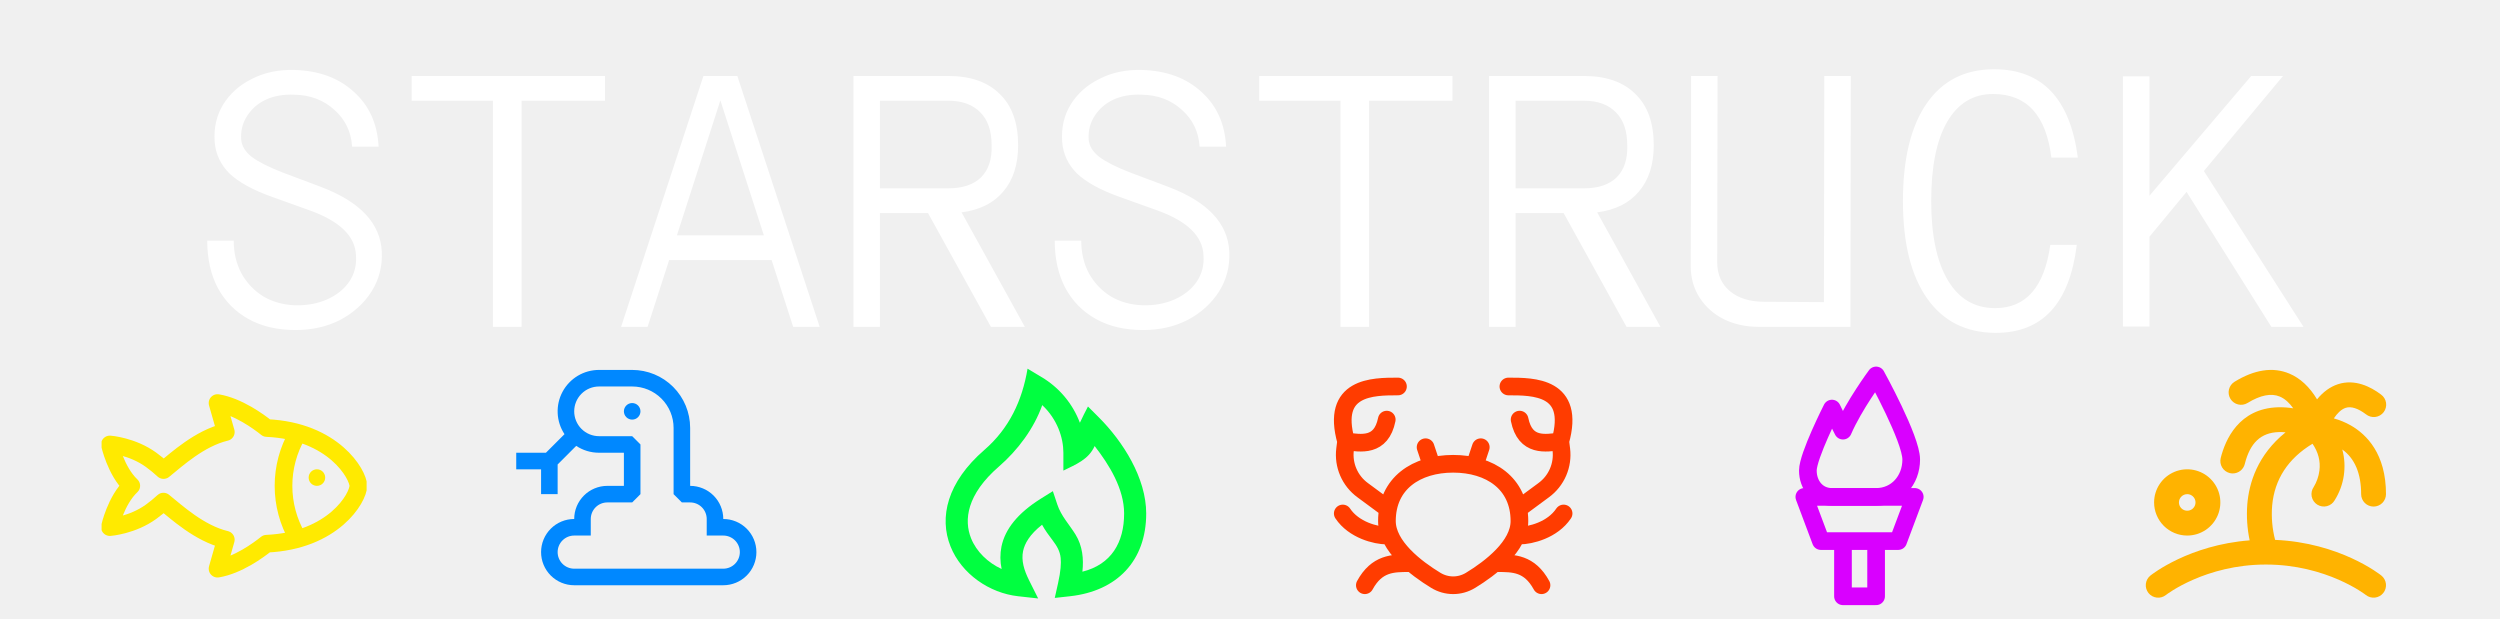
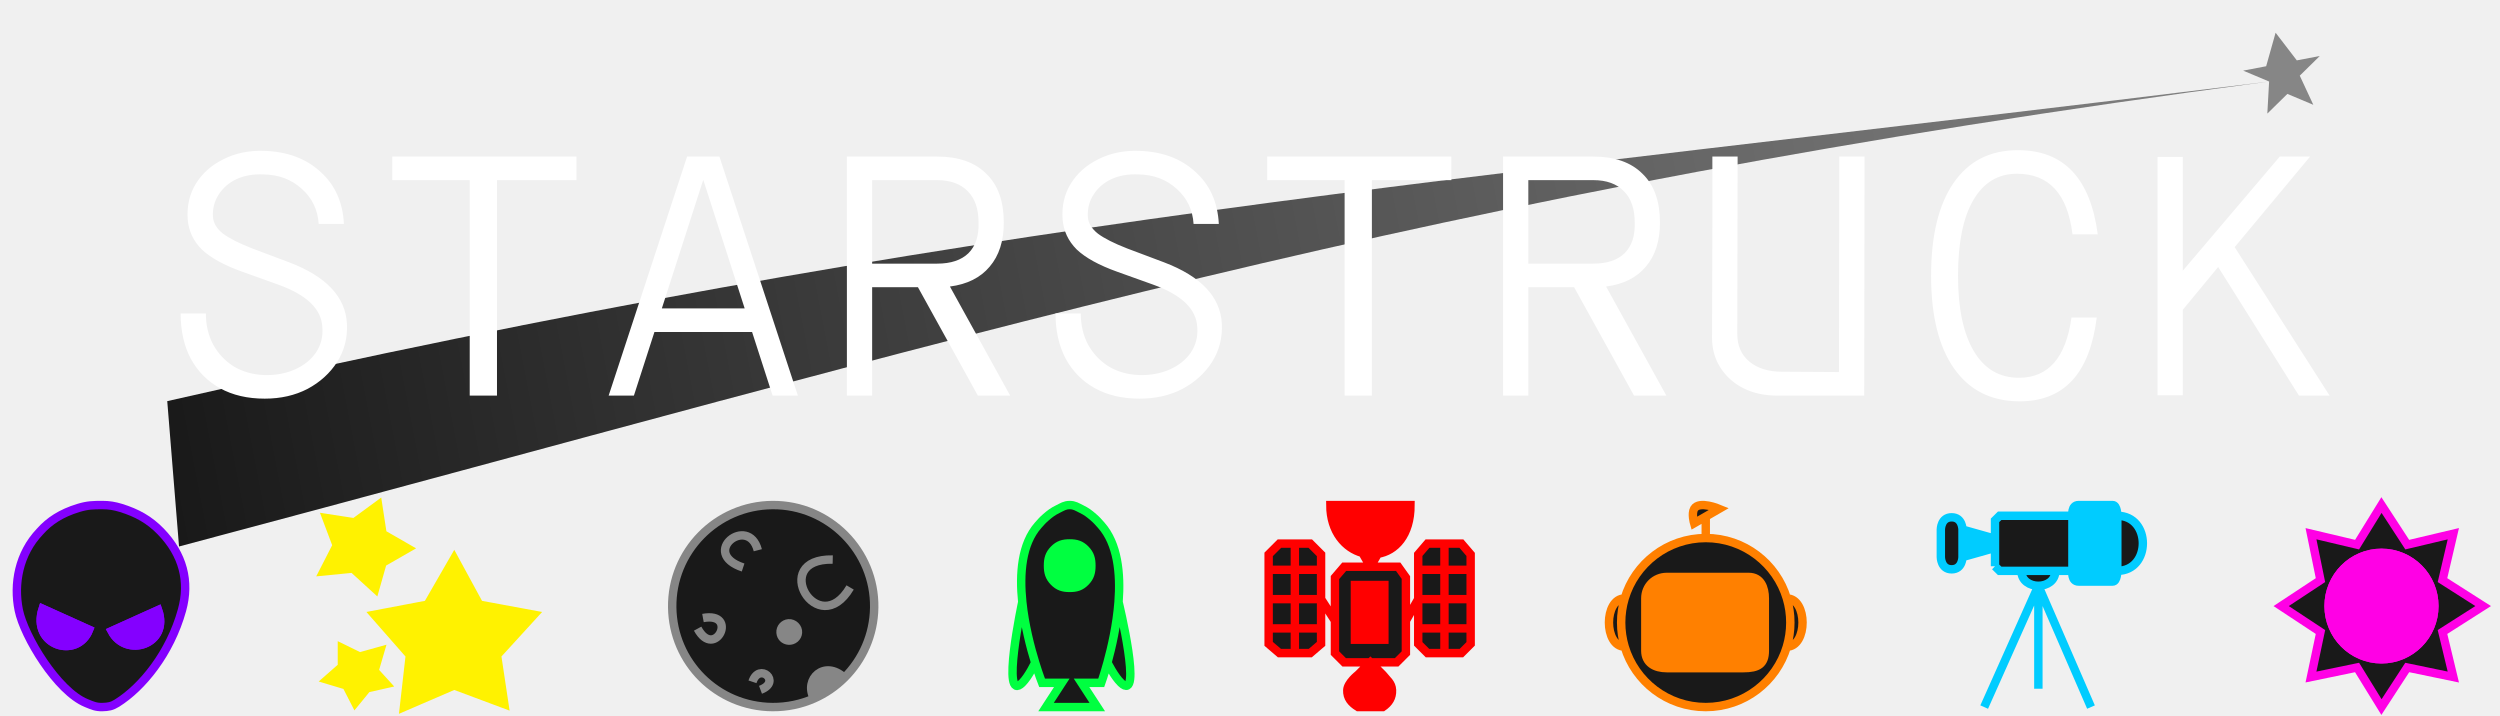
- <svg xmlns="http://www.w3.org/2000/svg" width="283" height="70" viewBox="0 0 283 70" fill="none">
-   <path d="M33.458 37.36C31.405 37.36 29.631 36.947 28.138 36.12C26.645 35.293 25.485 34.12 24.658 32.6C23.858 31.08 23.458 29.293 23.458 27.24H26.458C26.458 28.627 26.752 29.867 27.338 30.96C27.951 32.053 28.778 32.92 29.818 33.56C30.858 34.173 32.058 34.507 33.418 34.56C34.778 34.587 35.992 34.36 37.058 33.88C38.125 33.4 38.952 32.733 39.538 31.88C40.125 31 40.378 30.013 40.298 28.92C40.218 26.733 38.458 25.027 35.018 23.8L30.778 22.28C28.618 21.507 27.018 20.627 25.978 19.64C24.965 18.627 24.405 17.427 24.298 16.04C24.192 14.467 24.512 13.067 25.258 11.84C26.032 10.587 27.125 9.613 28.538 8.92C29.951 8.2 31.552 7.867 33.338 7.92C36.111 8 38.352 8.827 40.058 10.4C41.791 11.947 42.725 14.013 42.858 16.6H39.858C39.752 14.92 39.085 13.533 37.858 12.44C36.632 11.32 35.111 10.747 33.298 10.72C32.098 10.667 31.032 10.853 30.098 11.28C29.192 11.707 28.485 12.32 27.978 13.12C27.471 13.893 27.245 14.773 27.298 15.76C27.352 16.507 27.752 17.173 28.498 17.76C29.245 18.32 30.405 18.907 31.978 19.52L36.338 21.16C40.765 22.84 43.058 25.28 43.218 28.48C43.298 30.133 42.911 31.64 42.058 33C41.205 34.333 40.032 35.4 38.538 36.2C37.045 36.973 35.352 37.36 33.458 37.36ZM59.042 37H55.803V11.4H46.602V8.6H68.483V11.4H59.042V37ZM89.787 37L87.347 29.44H75.747L73.307 37H70.307L79.627 8.6H83.467L92.787 37H89.787ZM81.547 11.36L76.627 26.64H86.467L81.547 11.36ZM116.011 37H112.171L105.051 24.12H99.611V37H96.611V8.6H107.331C109.865 8.6 111.811 9.28 113.171 10.64C114.558 11.973 115.251 13.907 115.251 16.44C115.251 18.627 114.691 20.373 113.571 21.68C112.478 22.987 110.905 23.773 108.851 24.04L116.011 37ZM99.611 11.4V21.32H107.331C108.958 21.32 110.198 20.907 111.051 20.08C111.905 19.227 112.305 18.013 112.251 16.44C112.251 14.813 111.825 13.573 110.971 12.72C110.118 11.84 108.905 11.4 107.331 11.4H99.611ZM129.396 37.36C127.342 37.36 125.569 36.947 124.076 36.12C122.582 35.293 121.422 34.12 120.596 32.6C119.796 31.08 119.396 29.293 119.396 27.24H122.396C122.396 28.627 122.689 29.867 123.276 30.96C123.889 32.053 124.716 32.92 125.756 33.56C126.796 34.173 127.996 34.507 129.356 34.56C130.716 34.587 131.929 34.36 132.996 33.88C134.062 33.4 134.889 32.733 135.476 31.88C136.062 31 136.316 30.013 136.236 28.92C136.156 26.733 134.396 25.027 130.956 23.8L126.716 22.28C124.556 21.507 122.956 20.627 121.916 19.64C120.902 18.627 120.342 17.427 120.236 16.04C120.129 14.467 120.449 13.067 121.196 11.84C121.969 10.587 123.062 9.613 124.476 8.92C125.889 8.2 127.489 7.867 129.276 7.92C132.049 8 134.289 8.827 135.996 10.4C137.729 11.947 138.662 14.013 138.796 16.6H135.796C135.689 14.92 135.022 13.533 133.796 12.44C132.569 11.32 131.049 10.747 129.236 10.72C128.036 10.667 126.969 10.853 126.036 11.28C125.129 11.707 124.422 12.32 123.916 13.12C123.409 13.893 123.182 14.773 123.236 15.76C123.289 16.507 123.689 17.173 124.436 17.76C125.182 18.32 126.342 18.907 127.916 19.52L132.276 21.16C136.702 22.84 138.996 25.28 139.156 28.48C139.236 30.133 138.849 31.64 137.996 33C137.142 34.333 135.969 35.4 134.476 36.2C132.982 36.973 131.289 37.36 129.396 37.36ZM154.98 37H151.74V11.4H142.54V8.6H164.42V11.4H154.98V37ZM187.964 37H184.124L177.004 24.12H171.564V37H168.564V8.6H179.284C181.818 8.6 183.764 9.28 185.124 10.64C186.511 11.973 187.204 13.907 187.204 16.44C187.204 18.627 186.644 20.373 185.524 21.68C184.431 22.987 182.858 23.773 180.804 24.04L187.964 37ZM171.564 11.4V21.32H179.284C180.911 21.32 182.151 20.907 183.004 20.08C183.858 19.227 184.258 18.013 184.204 16.44C184.204 14.813 183.778 13.573 182.924 12.72C182.071 11.84 180.858 11.4 179.284 11.4H171.564ZM191.389 30.12L191.429 17V8.6H194.429L194.389 29.68C194.389 31.067 194.869 32.16 195.829 32.96C196.789 33.76 198.082 34.16 199.709 34.16L206.469 34.2L206.509 8.6H209.509L209.469 37H199.149C197.629 37 196.282 36.707 195.109 36.12C193.962 35.533 193.055 34.72 192.389 33.68C191.722 32.64 191.389 31.453 191.389 30.12ZM225.853 34.88C229.346 34.88 231.426 32.493 232.093 27.72H235.093C234.266 34.387 231.186 37.707 225.853 37.68C222.52 37.653 219.946 36.347 218.133 33.76C216.32 31.173 215.413 27.507 215.413 22.76C215.413 17.987 216.306 14.307 218.093 11.72C219.88 9.133 222.426 7.84 225.733 7.84C231.173 7.84 234.333 11.173 235.213 17.84H232.213C231.626 13.04 229.426 10.64 225.613 10.64C223.373 10.64 221.64 11.693 220.413 13.8C219.213 15.88 218.613 18.867 218.613 22.76C218.613 26.627 219.24 29.613 220.493 31.72C221.746 33.827 223.533 34.88 225.853 34.88ZM243.317 36.96H240.318V8.64H243.317V22.16L254.838 8.6H258.438L249.478 19.36L260.758 37H257.118L247.518 21.72L243.317 26.8V36.96Z" fill="white" />
-   <g clip-path="url(#clip0_343_6026)">
-     <path d="M25.562 48.906C22.591 49.622 20.046 51.971 18.514 53.209C18.072 52.799 17.606 52.416 17.119 52.062C14.988 50.505 12.438 50.312 12.438 50.312C12.438 50.312 13.104 53.332 14.861 54.99C13.104 56.649 12.438 59.668 12.438 59.668C12.438 59.668 14.988 59.475 17.119 57.919C17.602 57.568 18.064 57.188 18.502 56.782C20.031 58.02 22.588 60.376 25.562 61.094L24.625 64.375C26.935 63.984 29.246 62.294 30.175 61.548C37.75 61.211 40.562 56.348 40.562 55C40.562 53.711 37.75 48.789 30.198 48.453C29.284 47.721 26.955 46.019 24.625 45.625L25.562 48.906Z" stroke="#FFEA00" stroke-width="2" stroke-linejoin="round" />
-     <path d="M35.875 54.999C36.393 54.999 36.812 54.58 36.812 54.062C36.812 53.544 36.393 53.124 35.875 53.124C35.357 53.124 34.938 53.544 34.938 54.062C34.938 54.58 35.357 54.999 35.875 54.999Z" fill="#FFEA00" />
-     <path d="M33.67 60.859C32.637 59.079 32.093 57.058 32.093 55C32.093 52.942 32.637 50.921 33.67 49.141" stroke="#FFEA00" stroke-width="2" stroke-miterlimit="20" stroke-linecap="round" />
-   </g>
-   <path d="M72.5 46.562C72.5 46.811 72.401 47.05 72.225 47.225C72.05 47.401 71.811 47.5 71.562 47.5C71.314 47.5 71.075 47.401 70.9 47.225C70.724 47.05 70.625 46.811 70.625 46.562C70.625 46.314 70.724 46.075 70.9 45.9C71.075 45.724 71.314 45.625 71.562 45.625C71.811 45.625 72.05 45.724 72.225 45.9C72.401 46.075 72.5 46.314 72.5 46.562Z" fill="#0088FF" />
-   <path fill-rule="evenodd" clip-rule="evenodd" d="M67.812 41.875C66.965 41.875 66.134 42.104 65.407 42.538C64.68 42.973 64.084 43.596 63.683 44.342C63.282 45.088 63.09 45.929 63.129 46.775C63.167 47.622 63.434 48.442 63.901 49.148L61.799 51.25H58.438V53.125H61.25V55.938H63.125V52.576L65.227 50.474C65.969 50.965 66.858 51.25 67.812 51.25H70.625V55H68.75C67.755 55 66.802 55.395 66.098 56.098C65.395 56.802 65 57.755 65 58.75C64.005 58.75 63.052 59.145 62.348 59.848C61.645 60.552 61.25 61.505 61.25 62.5C61.25 63.495 61.645 64.448 62.348 65.152C63.052 65.855 64.005 66.25 65 66.25H81.875C82.87 66.25 83.823 65.855 84.527 65.152C85.23 64.448 85.625 63.495 85.625 62.5C85.625 61.505 85.23 60.552 84.527 59.848C83.823 59.145 82.87 58.75 81.875 58.75C81.875 57.755 81.48 56.802 80.777 56.098C80.073 55.395 79.12 55 78.125 55V48.438C78.125 46.697 77.434 45.028 76.203 43.797C74.972 42.566 73.303 41.875 71.562 41.875H67.812ZM65 46.562C65 45.817 65.296 45.101 65.824 44.574C66.351 44.046 67.067 43.75 67.812 43.75H71.562C72.806 43.75 73.998 44.244 74.877 45.123C75.756 46.002 76.25 47.194 76.25 48.438V55.938L77.188 56.875H78.125C78.622 56.875 79.099 57.072 79.451 57.424C79.802 57.776 80 58.253 80 58.75V60.625H81.875C82.372 60.625 82.849 60.822 83.201 61.174C83.552 61.526 83.75 62.003 83.75 62.5C83.75 62.997 83.552 63.474 83.201 63.826C82.849 64.177 82.372 64.375 81.875 64.375H65C64.503 64.375 64.026 64.177 63.674 63.826C63.322 63.474 63.125 62.997 63.125 62.5C63.125 62.003 63.322 61.526 63.674 61.174C64.026 60.822 64.503 60.625 65 60.625H66.875V58.75C66.875 58.253 67.073 57.776 67.424 57.424C67.776 57.072 68.253 56.875 68.75 56.875H71.562L72.5 55.938V50.312L71.562 49.375H67.812C67.067 49.375 66.351 49.079 65.824 48.551C65.296 48.024 65 47.308 65 46.562Z" fill="#0088FF" />
-   <path fill-rule="evenodd" clip-rule="evenodd" d="M116.319 41.734L117.894 42.679C119.891 43.86 121.426 45.687 122.244 47.859C122.521 47.234 122.851 46.627 123.158 46.015L124.384 47.241C127.136 49.994 129.75 54.119 129.75 58.125C129.75 63.498 126.438 66.904 121.138 67.493L119.4 67.685L119.78 65.979C120.076 64.644 120.13 63.771 120.068 63.16C119.993 62.391 119.628 61.788 119.173 61.188C118.738 60.612 118.306 60.036 117.961 59.4C116.543 60.521 115.993 61.534 115.816 62.367C115.591 63.435 115.91 64.526 116.493 65.691L117.52 67.746L115.238 67.493C112.018 67.135 108.845 64.984 107.595 61.845C106.289 58.561 107.213 54.587 111.433 50.93C114.233 48.504 115.715 45.358 116.319 41.734ZM117.984 45.859C117.031 48.534 115.203 50.971 113.069 52.82C109.43 55.974 109.104 58.875 109.919 60.92C110.525 62.445 111.834 63.699 113.385 64.41C113.204 63.568 113.199 62.697 113.37 61.852C113.778 59.92 115.168 58.109 117.838 56.44L119.184 55.599L119.686 57.105C120.126 58.425 121.039 59.359 121.753 60.517C122.538 61.792 122.688 63.255 122.528 64.715C125.803 63.896 127.25 61.413 127.25 58.125C127.25 55.347 125.575 52.623 123.913 50.492C123.228 52.028 121.784 52.568 120.375 53.273V51.25C120.375 49.539 119.679 47.453 117.984 45.86V45.859Z" fill="#00FF40" />
-   <path d="M170.75 43.75C173.609 43.75 178.37 43.75 176.625 49.962M176.625 49.962C174.959 50.171 172.655 50.625 172.02 47.5M176.625 49.962L176.74 50.875C176.848 51.752 176.721 52.641 176.37 53.452C176.02 54.263 175.459 54.966 174.746 55.487L172.02 57.5M158.25 43.75C155.391 43.75 150.63 43.75 152.375 49.962M152.375 49.962C154.041 50.171 156.345 50.625 156.98 47.5M152.375 49.962L152.26 50.875C152.152 51.752 152.279 52.641 152.63 53.452C152.98 54.263 153.541 54.966 154.254 55.487L156.98 57.5M159.5 63.75C157.681 63.75 155.863 63.75 154.5 66.25M169.5 63.75C171.317 63.75 173.137 63.75 174.5 66.25M157 60.625C155.75 60.625 153.25 60 152 58.125M172 60.625C173.25 60.625 175.75 60 177 58.125M167 52.5L167.625 50.625M162 52.5L161.375 50.625M172 58.987C172 61.839 168.7 64.332 166.477 65.688C165.25 66.438 163.75 66.438 162.523 65.688C160.3 64.334 157 61.84 157 58.987C157 54.688 160.358 52.5 164.5 52.5C168.642 52.5 172 54.688 172 58.987Z" stroke="#FF3C00" stroke-width="2" stroke-linecap="round" stroke-linejoin="round" />
-   <path d="M212.375 61.25H208.625V67.5H212.375V61.25ZM214.875 61.25H206.125L204.25 56.25H216.75L214.875 61.25Z" stroke="#D900FF" stroke-width="2" stroke-miterlimit="2" stroke-linecap="round" stroke-linejoin="round" />
-   <path d="M208.625 48.75C209.875 45.869 212.375 42.5 212.375 42.5C212.375 42.5 216.35 49.681 216.35 52.019C216.35 54.356 214.712 56.25 212.375 56.25H207.375C205.725 56.25 204.65 54.913 204.65 53.263C204.65 51.612 207.375 46.25 207.375 46.25C207.375 46.25 207.975 47.506 208.625 48.75Z" stroke="#D900FF" stroke-width="2" stroke-miterlimit="2" stroke-linecap="round" stroke-linejoin="round" />
-   <path d="M269.786 67.129C269.67 67.273 269.527 67.393 269.366 67.482C269.204 67.571 269.026 67.628 268.842 67.648C268.659 67.668 268.473 67.652 268.296 67.601C268.118 67.549 267.953 67.463 267.809 67.348C267.769 67.316 263.372 63.906 256.5 63.906C249.628 63.906 245.23 67.316 245.187 67.35C244.895 67.584 244.523 67.691 244.152 67.65C243.781 67.609 243.442 67.422 243.209 67.13C242.976 66.839 242.868 66.466 242.909 66.095C242.95 65.724 243.137 65.385 243.429 65.152C243.619 65 247.832 61.691 254.661 61.168C254.381 59.837 254.29 58.473 254.391 57.116C254.586 54.68 255.548 51.502 258.727 48.939C258.466 48.914 258.205 48.905 257.944 48.912C255.928 48.978 254.708 50.127 254.107 52.531C254.031 52.834 253.856 53.102 253.61 53.295C253.365 53.487 253.062 53.592 252.75 53.594C252.635 53.594 252.52 53.58 252.408 53.552C252.046 53.461 251.735 53.231 251.543 52.911C251.351 52.591 251.294 52.208 251.385 51.846C251.907 49.762 253.443 46.243 257.861 46.104C258.441 46.089 259.022 46.128 259.595 46.221C259.188 45.648 258.68 45.142 258.062 44.887C257.092 44.485 255.867 44.731 254.422 45.617C254.265 45.713 254.089 45.778 253.907 45.807C253.724 45.836 253.537 45.828 253.358 45.785C253.178 45.742 253.008 45.663 252.859 45.555C252.709 45.446 252.582 45.309 252.486 45.151C252.389 44.993 252.325 44.818 252.296 44.635C252.267 44.453 252.274 44.266 252.318 44.086C252.361 43.906 252.439 43.737 252.548 43.587C252.657 43.438 252.794 43.311 252.952 43.215C255.213 41.827 257.3 41.515 259.154 42.29C260.38 42.802 261.455 43.804 262.289 45.206C262.976 44.363 263.78 43.778 264.656 43.493C266.58 42.866 268.371 43.783 269.535 44.665C269.687 44.775 269.815 44.914 269.912 45.074C270.01 45.234 270.074 45.411 270.102 45.596C270.13 45.782 270.121 45.971 270.074 46.152C270.028 46.334 269.946 46.504 269.833 46.654C269.72 46.803 269.579 46.928 269.417 47.022C269.255 47.116 269.076 47.177 268.89 47.2C268.704 47.224 268.515 47.21 268.335 47.16C268.155 47.11 267.986 47.024 267.839 46.908C266.926 46.218 266.149 45.971 265.533 46.168C264.997 46.34 264.543 46.832 264.193 47.362C264.862 47.549 265.505 47.816 266.109 48.157C267.923 49.197 270.094 51.392 270.094 55.938C270.094 56.31 269.946 56.668 269.682 56.932C269.418 57.196 269.06 57.344 268.688 57.344C268.315 57.344 267.957 57.196 267.693 56.932C267.429 56.668 267.281 56.31 267.281 55.938C267.281 53.594 266.563 51.903 265.147 50.881C265.408 51.846 265.466 52.854 265.318 53.842C265.17 54.83 264.82 55.777 264.288 56.623C264.195 56.789 264.069 56.934 263.917 57.05C263.766 57.166 263.593 57.249 263.408 57.296C263.223 57.343 263.031 57.352 262.843 57.322C262.655 57.292 262.475 57.224 262.313 57.123C262.152 57.021 262.013 56.888 261.905 56.731C261.797 56.574 261.722 56.397 261.684 56.21C261.647 56.023 261.648 55.831 261.687 55.644C261.726 55.458 261.802 55.281 261.912 55.125C262.253 54.561 262.472 53.932 262.557 53.279C262.696 52.213 262.432 51.191 261.777 50.232C259.01 51.905 257.474 54.258 257.207 57.239C257.102 58.541 257.215 59.85 257.543 61.114C264.836 61.431 269.368 64.989 269.566 65.147C269.711 65.263 269.832 65.406 269.921 65.568C270.011 65.73 270.067 65.908 270.088 66.093C270.108 66.277 270.092 66.463 270.04 66.641C269.988 66.819 269.902 66.985 269.786 67.129ZM243.844 56.875C243.844 56.133 244.064 55.408 244.476 54.792C244.888 54.175 245.473 53.694 246.159 53.41C246.844 53.127 247.598 53.052 248.325 53.197C249.053 53.342 249.721 53.699 250.245 54.223C250.77 54.748 251.127 55.416 251.272 56.143C251.416 56.871 251.342 57.625 251.058 58.31C250.774 58.995 250.294 59.581 249.677 59.993C249.06 60.405 248.335 60.625 247.594 60.625C246.599 60.625 245.645 60.23 244.942 59.527C244.239 58.823 243.844 57.87 243.844 56.875ZM246.656 56.875C246.656 57.06 246.711 57.242 246.814 57.396C246.917 57.55 247.064 57.67 247.235 57.741C247.406 57.812 247.595 57.831 247.777 57.794C247.959 57.758 248.126 57.669 248.257 57.538C248.388 57.407 248.477 57.24 248.513 57.058C248.549 56.876 248.531 56.688 248.46 56.516C248.389 56.345 248.269 56.199 248.115 56.096C247.96 55.992 247.779 55.938 247.594 55.938C247.345 55.938 247.107 56.036 246.931 56.212C246.755 56.388 246.656 56.626 246.656 56.875Z" fill="#FFB300" />
+ <svg xmlns="http://www.w3.org/2000/svg" width="297" height="85" viewBox="0 0 297 85" fill="none">
+   <path d="M270.341 3.887L269.22 7.869L266.489 8.391L269.57 9.686L269.359 13.495L271.741 11.156L274.822 12.451L273.212 8.99L275.593 6.651L272.862 7.173L270.341 3.887Z" fill="#868686" />
+   <path d="M269.57 9.686C170.559 21.944 115.94 25.76 19.869 47.654L21.269 64.923C115 40 169 23 269.57 9.686Z" fill="url(#paint0_linear_396_14402)" />
+   <path d="M31.458 47.36C29.405 47.36 27.631 46.947 26.138 46.12C24.645 45.293 23.485 44.12 22.658 42.6C21.858 41.08 21.458 39.293 21.458 37.24H24.458C24.458 38.627 24.752 39.867 25.338 40.96C25.951 42.053 26.778 42.92 27.818 43.56C28.858 44.173 30.058 44.507 31.418 44.56C32.778 44.587 33.992 44.36 35.058 43.88C36.125 43.4 36.952 42.733 37.538 41.88C38.125 41 38.378 40.013 38.298 38.92C38.218 36.733 36.458 35.027 33.018 33.8L28.778 32.28C26.618 31.507 25.018 30.627 23.978 29.64C22.965 28.627 22.405 27.427 22.298 26.04C22.192 24.467 22.512 23.067 23.258 21.84C24.032 20.587 25.125 19.613 26.538 18.92C27.951 18.2 29.552 17.867 31.338 17.92C34.111 18 36.352 18.827 38.058 20.4C39.791 21.947 40.725 24.013 40.858 26.6H37.858C37.752 24.92 37.085 23.533 35.858 22.44C34.632 21.32 33.111 20.747 31.298 20.72C30.098 20.667 29.032 20.853 28.098 21.28C27.192 21.707 26.485 22.32 25.978 23.12C25.471 23.893 25.245 24.773 25.298 25.76C25.352 26.507 25.752 27.173 26.498 27.76C27.245 28.32 28.405 28.907 29.978 29.52L34.338 31.16C38.765 32.84 41.058 35.28 41.218 38.48C41.298 40.133 40.911 41.64 40.058 43C39.205 44.333 38.032 45.4 36.538 46.2C35.045 46.973 33.352 47.36 31.458 47.36ZM59.042 47H55.803V21.4H46.602V18.6H68.483V21.4H59.042V47ZM91.787 47L89.347 39.44H77.747L75.307 47H72.307L81.627 18.6H85.467L94.787 47H91.787ZM83.547 21.36L78.627 36.64H88.467L83.547 21.36ZM120.011 47H116.171L109.051 34.12H103.611V47H100.611V18.6H111.331C113.865 18.6 115.811 19.28 117.171 20.64C118.558 21.973 119.251 23.907 119.251 26.44C119.251 28.627 118.691 30.373 117.571 31.68C116.478 32.987 114.905 33.773 112.851 34.04L120.011 47ZM103.611 21.4V31.32H111.331C112.958 31.32 114.198 30.907 115.051 30.08C115.905 29.227 116.305 28.013 116.251 26.44C116.251 24.813 115.825 23.573 114.971 22.72C114.118 21.84 112.905 21.4 111.331 21.4H103.611ZM135.396 47.36C133.342 47.36 131.569 46.947 130.076 46.12C128.582 45.293 127.422 44.12 126.596 42.6C125.796 41.08 125.396 39.293 125.396 37.24H128.396C128.396 38.627 128.689 39.867 129.276 40.96C129.889 42.053 130.716 42.92 131.756 43.56C132.796 44.173 133.996 44.507 135.356 44.56C136.716 44.587 137.929 44.36 138.996 43.88C140.062 43.4 140.889 42.733 141.476 41.88C142.062 41 142.316 40.013 142.236 38.92C142.156 36.733 140.396 35.027 136.956 33.8L132.716 32.28C130.556 31.507 128.956 30.627 127.916 29.64C126.902 28.627 126.342 27.427 126.236 26.04C126.129 24.467 126.449 23.067 127.196 21.84C127.969 20.587 129.062 19.613 130.476 18.92C131.889 18.2 133.489 17.867 135.276 17.92C138.049 18 140.289 18.827 141.996 20.4C143.729 21.947 144.662 24.013 144.796 26.6H141.796C141.689 24.92 141.022 23.533 139.796 22.44C138.569 21.32 137.049 20.747 135.236 20.72C134.036 20.667 132.969 20.853 132.036 21.28C131.129 21.707 130.422 22.32 129.916 23.12C129.409 23.893 129.182 24.773 129.236 25.76C129.289 26.507 129.689 27.173 130.436 27.76C131.182 28.32 132.342 28.907 133.916 29.52L138.276 31.16C142.702 32.84 144.996 35.28 145.156 38.48C145.236 40.133 144.849 41.64 143.996 43C143.142 44.333 141.969 45.4 140.476 46.2C138.982 46.973 137.289 47.36 135.396 47.36ZM162.98 47H159.74V21.4H150.54V18.6H172.42V21.4H162.98V47ZM197.964 47H194.124L187.004 34.12H181.564V47H178.564V18.6H189.284C191.818 18.6 193.764 19.28 195.124 20.64C196.511 21.973 197.204 23.907 197.204 26.44C197.204 28.627 196.644 30.373 195.524 31.68C194.431 32.987 192.858 33.773 190.804 34.04L197.964 47ZM181.564 21.4V31.32H189.284C190.911 31.32 192.151 30.907 193.004 30.08C193.858 29.227 194.258 28.013 194.204 26.44C194.204 24.813 193.778 23.573 192.924 22.72C192.071 21.84 190.858 21.4 189.284 21.4H181.564ZM203.389 40.12L203.429 27V18.6H206.429L206.389 39.68C206.389 41.067 206.869 42.16 207.829 42.96C208.789 43.76 210.082 44.16 211.709 44.16L218.469 44.2L218.509 18.6H221.509L221.469 47H211.149C209.629 47 208.282 46.707 207.109 46.12C205.962 45.533 205.055 44.72 204.389 43.68C203.722 42.64 203.389 41.453 203.389 40.12ZM239.853 44.88C243.346 44.88 245.426 42.493 246.093 37.72H249.093C248.266 44.387 245.186 47.707 239.853 47.68C236.52 47.653 233.946 46.347 232.133 43.76C230.32 41.173 229.413 37.507 229.413 32.76C229.413 27.987 230.306 24.307 232.093 21.72C233.88 19.133 236.426 17.84 239.733 17.84C245.173 17.84 248.333 21.173 249.213 27.84H246.213C245.626 23.04 243.426 20.64 239.613 20.64C237.373 20.64 235.64 21.693 234.413 23.8C233.213 25.88 232.613 28.867 232.613 32.76C232.613 36.627 233.24 39.613 234.493 41.72C235.746 43.827 237.533 44.88 239.853 44.88ZM259.317 46.96H256.318V18.64H259.317V32.16L270.838 18.6H274.438L265.478 29.36L276.758 47H273.118L263.518 31.72L259.317 36.8V46.96Z" fill="white" />
+   <path d="M5.066 72.326C3.646 76.684 9.165 78.396 10.584 74.816L5.066 72.326Z" fill="#8400FF" />
+   <path d="M13.265 74.972C14.999 78.24 20.203 76.528 18.784 72.481L13.265 74.972Z" fill="#8400FF" />
+   <path fill-rule="evenodd" clip-rule="evenodd" d="M13.896 83.532C13.286 83.912 12.882 83.979 12.161 83.999C11.383 84.019 10.99 83.823 10.269 83.532C6.8 82.131 2.859 75.594 2.228 72.481C1.597 69.369 2.228 65.789 4.75 63.143C5.854 61.898 7.273 60.964 9.323 60.342C10.394 60.016 11.057 60 12.161 60C12.95 60 13.616 60.109 14.369 60.342C16.261 60.925 17.742 61.742 19.099 63.143C21.742 65.871 22.568 69.057 21.622 72.481C20.203 77.617 16.891 81.664 13.896 83.532ZM5.066 72.326C3.646 76.684 9.165 78.396 10.584 74.816L5.066 72.326ZM13.265 74.972C14.999 78.24 20.203 76.528 18.784 72.481L13.265 74.972Z" fill="#191919" />
+   <path d="M5.066 72.326C3.646 76.684 9.165 78.396 10.584 74.816L5.066 72.326Z" stroke="#8400FF" />
+   <path d="M13.265 74.972C14.999 78.24 20.203 76.528 18.784 72.481L13.265 74.972Z" stroke="#8400FF" />
+   <path fill-rule="evenodd" clip-rule="evenodd" d="M13.896 83.532C13.286 83.912 12.882 83.979 12.161 83.999C11.383 84.019 10.99 83.823 10.269 83.532C6.8 82.131 2.859 75.594 2.228 72.481C1.597 69.369 2.228 65.789 4.75 63.143C5.854 61.898 7.273 60.964 9.323 60.342C10.394 60.016 11.057 60 12.161 60C12.95 60 13.616 60.109 14.369 60.342C16.261 60.925 17.742 61.742 19.099 63.143C21.742 65.871 22.568 69.057 21.622 72.481C20.203 77.617 16.891 81.664 13.896 83.532ZM5.066 72.326C3.646 76.684 9.165 78.396 10.584 74.816L5.066 72.326ZM13.265 74.972C14.999 78.24 20.203 76.528 18.784 72.481L13.265 74.972Z" stroke="#8400FF" />
+   <path d="M50.797 71.829L53.955 66.343L56.938 71.829L63.429 73.029L59.043 77.829L59.92 83.657L53.955 81.429L47.99 84L48.692 77.829L44.481 73.029L50.797 71.829Z" fill="#FFF200" />
+   <path d="M40.008 64.8L38.78 61.543L42.113 62.057L44.92 60L45.446 63.429L48.429 65.143L45.446 66.857L44.569 69.943L41.938 67.543L38.429 67.886L40.008 64.8Z" fill="#FFF200" />
+   <path d="M40.622 79.2V76.971L42.727 78L45.183 77.314L44.481 79.714L45.885 81.257L43.604 81.771L42.201 83.486L41.148 81.429L38.867 80.743L40.622 79.2Z" fill="#FFF200" />
+   <path d="M50.797 71.829L53.955 66.343L56.938 71.829L63.429 73.029L59.043 77.829L59.92 83.657L53.955 81.429L47.99 84L48.692 77.829L44.481 73.029L50.797 71.829Z" stroke="#FFF200" />
+   <path d="M40.008 64.8L38.78 61.543L42.113 62.057L44.92 60L45.446 63.429L48.429 65.143L45.446 66.857L44.569 69.943L41.938 67.543L38.429 67.886L40.008 64.8Z" stroke="#FFF200" />
+   <path d="M40.622 79.2V76.971L42.727 78L45.183 77.314L44.481 79.714L45.885 81.257L43.604 81.771L42.201 83.486L41.148 81.429L38.867 80.743L40.622 79.2Z" stroke="#FFF200" />
+   <path d="M96.704 82.984C98.055 82.388 99.274 81.551 100.308 80.526C97.976 78.315 95.433 80.684 96.704 82.984Z" fill="#868686" />
+   <path d="M93.685 74.052C93.114 74.096 92.687 74.591 92.731 75.158C92.771 75.679 93.159 76.065 93.685 76.105C94.255 76.148 94.753 75.724 94.797 75.158C94.844 74.549 94.297 74.005 93.685 74.052Z" fill="#868686" />
+   <path fill-rule="evenodd" clip-rule="evenodd" d="M91.778 60C85.106 60.044 79.77 65.531 79.858 72.158C79.945 78.697 85.195 83.956 91.778 84C93.533 84.011 95.2 83.648 96.704 82.984C95.433 80.684 97.976 78.315 100.308 80.526C102.465 78.386 103.813 75.43 103.856 72.158C103.944 65.487 98.492 59.956 91.778 60ZM92.731 75.158C92.687 74.591 93.114 74.096 93.685 74.052C94.297 74.005 94.844 74.549 94.797 75.158C94.753 75.724 94.255 76.148 93.685 76.105C93.159 76.065 92.771 75.679 92.731 75.158Z" fill="#191919" />
+   <path d="M82.878 74.684C84.944 78.473 87.804 72.631 83.513 73.421M90.029 65.368C88.917 61.105 83.037 65.684 88.281 67.421M98.929 66.474C91.301 66.316 97.181 76.263 100.995 69.789M96.704 82.984C95.2 83.648 93.533 84.011 91.778 84C85.195 83.956 79.945 78.697 79.858 72.158C79.77 65.531 85.106 60.044 91.778 60C98.492 59.956 103.944 65.487 103.856 72.158C103.813 75.43 102.465 78.386 100.308 80.526M96.704 82.984C98.055 82.388 99.274 81.551 100.308 80.526M96.704 82.984C95.433 80.684 97.976 78.315 100.308 80.526M90.347 81.947C92.89 80.999 90.188 78.631 89.394 80.999M93.685 74.052C93.114 74.096 92.687 74.591 92.731 75.158C92.771 75.679 93.159 76.065 93.685 76.105C94.255 76.148 94.753 75.724 94.797 75.158C94.844 74.549 94.297 74.005 93.685 74.052Z" stroke="#868686" />
+   <path d="M124.502 67.2C124.502 66.399 124.653 65.846 125.205 65.28C125.758 64.714 126.298 64.56 127.079 64.56C127.861 64.56 128.401 64.714 128.954 65.28C129.506 65.846 129.656 66.399 129.656 67.2C129.656 68.001 129.506 68.554 128.954 69.12C128.401 69.686 127.861 69.84 127.079 69.84C126.298 69.84 125.758 69.686 125.205 69.12C124.653 68.554 124.502 68.001 124.502 67.2Z" fill="#00FF40" />
+   <path d="M121.446 81.12C122.226 80.335 122.979 78.72 122.979 78.72C122.418 76.899 121.727 74.25 121.446 71.52C121.446 71.52 118.835 83.747 121.446 81.12Z" fill="#191919" />
+   <path fill-rule="evenodd" clip-rule="evenodd" d="M124.268 61.44C123.872 61.781 123.678 62.007 123.331 62.4C121.38 64.61 121.096 68.128 121.446 71.52C121.727 74.25 122.418 76.899 122.979 78.72C123.432 80.189 123.8 81.12 123.8 81.12H126.142L124.268 84H130.359L128.485 81.12H130.828C130.828 81.12 131.163 80.189 131.568 78.72C132.069 76.899 132.677 74.25 132.885 71.52C133.143 68.126 132.782 64.608 130.828 62.4C130.48 62.007 130.287 61.781 129.891 61.44C129.385 61.005 129.08 60.772 128.485 60.48C127.963 60.224 127.658 60 127.079 60C126.501 60 126.196 60.224 125.674 60.48C125.079 60.772 124.773 61.005 124.268 61.44ZM125.205 65.28C124.653 65.846 124.502 66.399 124.502 67.2C124.502 68.001 124.653 68.554 125.205 69.12C125.758 69.686 126.298 69.84 127.079 69.84C127.861 69.84 128.401 69.686 128.954 69.12C129.506 68.554 129.656 68.001 129.656 67.2C129.656 66.399 129.506 65.846 128.954 65.28C128.401 64.714 127.861 64.56 127.079 64.56C126.298 64.56 125.758 64.714 125.205 65.28Z" fill="#191919" />
+   <path d="M132.885 71.52C132.677 74.25 132.069 76.899 131.568 78.72C131.568 78.72 132.363 80.342 133.17 81.12C135.837 83.691 132.885 71.52 132.885 71.52Z" fill="#191919" />
+   <path d="M122.979 78.72C123.432 80.189 123.8 81.12 123.8 81.12H126.142L124.268 84H130.359L128.485 81.12H130.828C130.828 81.12 131.163 80.189 131.568 78.72M122.979 78.72C122.979 78.72 122.226 80.335 121.446 81.12C118.835 83.747 121.446 71.52 121.446 71.52M122.979 78.72C122.418 76.899 121.727 74.25 121.446 71.52M121.446 71.52C121.096 68.128 121.38 64.61 123.331 62.4C123.678 62.007 123.872 61.781 124.268 61.44C124.773 61.005 125.079 60.772 125.674 60.48C126.196 60.224 126.501 60 127.079 60C127.658 60 127.963 60.224 128.485 60.48C129.08 60.772 129.385 61.005 129.891 61.44C130.287 61.781 130.48 62.007 130.828 62.4C132.782 64.608 133.143 68.126 132.885 71.52M132.885 71.52C132.677 74.25 132.069 76.899 131.568 78.72M132.885 71.52C132.885 71.52 135.837 83.691 133.17 81.12C132.363 80.342 131.568 78.72 131.568 78.72M127.079 64.56C126.298 64.56 125.758 64.714 125.205 65.28C124.653 65.846 124.502 66.399 124.502 67.2C124.502 68.001 124.653 68.554 125.205 69.12C125.758 69.686 126.298 69.84 127.079 69.84C127.861 69.84 128.401 69.686 128.954 69.12C129.506 68.554 129.656 68.001 129.656 67.2C129.656 66.399 129.506 65.846 128.954 65.28C128.401 64.714 127.861 64.56 127.079 64.56Z" stroke="#00FF40" />
+   <path d="M160.964 76V69.5H164.464V76H160.964Z" fill="#FF0000" />
+   <path d="M162.806 78.687L161.34 80.153C161.34 80.153 160.096 81.112 160.058 81.985C160.017 82.917 160.549 83.506 161.34 84H164.272C165.008 83.488 165.408 82.88 165.371 81.985C165.337 81.151 164.786 80.809 164.272 80.153L162.806 78.687Z" fill="#FF0000" />
+   <path d="M163.694 65.791C165.745 65.461 167.569 63.607 167.569 60H158.043C158.043 63.177 159.833 65.148 161.861 65.691C162.464 65.853 163.089 65.888 163.694 65.791Z" fill="#FF0000" />
+   <path d="M153.829 67.695V64.58H151.997L150.714 65.863V67.695H153.829Z" fill="#191919" />
+   <path d="M156.943 67.695V65.863L155.661 64.58H153.829V67.695H156.943Z" fill="#191919" />
+   <path d="M150.714 71.176H153.829V67.695H150.714V71.176Z" fill="#191919" />
+   <path d="M156.943 71.176V67.695H153.829V71.176H156.943Z" fill="#191919" />
+   <path d="M150.714 74.656H153.829V71.176H150.714V74.656Z" fill="#191919" />
+   <path d="M156.943 74.656V71.176H153.829V74.656H156.943Z" fill="#191919" />
+   <path d="M150.714 76.489L151.997 77.588H153.829V74.656H150.714V76.489Z" fill="#191919" />
+   <path d="M153.829 77.588H155.661L156.943 76.489V74.656H153.829V77.588Z" fill="#191919" />
+   <path fill-rule="evenodd" clip-rule="evenodd" d="M162.806 67.328H159.691L158.592 68.611V73.74V77.588L159.691 78.687H162.806H165.92L167.02 77.588V73.74V68.611L166.104 67.328H162.806ZM160.964 69.5V76H164.464V69.5H160.964Z" fill="#191919" />
+   <path d="M169.585 64.58L168.485 65.863V67.695H171.6V64.58H169.585Z" fill="#191919" />
+   <path d="M174.714 65.863L173.615 64.58H171.6V67.695H174.714V65.863Z" fill="#191919" />
+   <path d="M168.485 71.176H171.6V67.695H168.485V71.176Z" fill="#191919" />
+   <path d="M174.714 71.176V67.695H171.6V71.176H174.714Z" fill="#191919" />
+   <path d="M168.485 71.176V74.656H171.6V71.176H168.485Z" fill="#191919" />
+   <path d="M174.714 74.656V71.176H171.6V74.656H174.714Z" fill="#191919" />
+   <path d="M168.485 76.489L169.585 77.588H171.6V74.656H168.485V76.489Z" fill="#191919" />
+   <path d="M173.615 77.588L174.714 76.489V74.656H171.6V77.588H173.615Z" fill="#191919" />
+   <path d="M162.806 67.328H159.691L158.592 68.611V73.74M162.806 67.328H166.104L167.02 68.611V73.74M162.806 67.328L163.694 65.791M162.806 67.328L161.861 65.691M162.806 78.687H159.691L158.592 77.588V73.74M162.806 78.687H165.92L167.02 77.588V73.74M162.806 78.687L161.34 80.153C161.34 80.153 160.096 81.112 160.058 81.985C160.017 82.917 160.549 83.506 161.34 84H164.272C165.008 83.488 165.408 82.88 165.371 81.985C165.337 81.151 164.786 80.809 164.272 80.153L162.806 78.687ZM163.694 65.791C165.745 65.461 167.569 63.607 167.569 60H158.043C158.043 63.177 159.833 65.148 161.861 65.691M163.694 65.791C163.089 65.888 162.464 65.853 161.861 65.691M174.714 71.176V74.656M174.714 71.176V67.695M174.714 71.176H171.6M168.485 71.176V74.656M168.485 71.176V67.695M168.485 71.176L167.02 73.74M168.485 71.176H171.6M168.485 74.656V76.489L169.585 77.588H171.6M168.485 74.656H171.6M174.714 74.656V76.489L173.615 77.588H171.6M174.714 74.656H171.6M171.6 64.58H173.615L174.714 65.863V67.695M171.6 64.58H169.585L168.485 65.863V67.695M171.6 64.58V67.695M171.6 77.588V74.656M168.485 67.695H171.6M174.714 67.695H171.6M156.943 71.176V67.695M156.943 71.176V74.656M156.943 71.176L158.592 73.74M156.943 71.176H153.829M156.943 67.695V65.863L155.661 64.58H153.829M156.943 67.695H153.829M153.829 64.58H151.997L150.714 65.863V67.695M153.829 64.58V67.695M153.829 77.588H155.661L156.943 76.489V74.656M153.829 77.588H151.997L150.714 76.489V74.656M153.829 77.588V74.656M156.943 74.656H153.829M150.714 74.656V71.176M150.714 74.656H153.829M150.714 71.176V67.695M150.714 71.176H153.829M150.714 67.695H153.829M153.829 67.695V71.176M153.829 71.176V74.656M171.6 67.695V71.176M171.6 71.176V74.656M160.964 76V69.5H164.464V76H160.964Z" stroke="#FF0000" />
+   <path d="M198.017 68.541C196.582 68.541 195.465 69.656 195.465 71.091V77.306C195.465 78.741 196.582 79.378 198.017 79.378H207.109C208.864 79.378 209.661 78.9 209.661 77.306V71.091C209.661 69.816 209.183 68.541 207.747 68.541H198.017Z" fill="#FF8000" />
+   <path d="M192.594 73.96C192.594 72.963 192.74 72 193.01 71.091C190.521 71.091 190.521 76.828 193.01 76.828C192.74 75.919 192.594 74.956 192.594 73.96Z" fill="#191919" />
+   <path fill-rule="evenodd" clip-rule="evenodd" d="M202.643 63.919C198.091 63.919 194.246 66.943 193.01 71.091C192.74 72 192.594 72.963 192.594 73.96C192.594 74.956 192.74 75.919 193.01 76.828C194.246 80.976 198.091 84 202.643 84C207.195 84 211.04 80.976 212.276 76.828C212.546 75.919 212.692 74.956 212.692 73.96C212.692 72.963 212.546 72 212.276 71.091C211.04 66.943 207.195 63.919 202.643 63.919ZM195.465 71.091C195.465 69.656 196.582 68.541 198.017 68.541H207.747C209.183 68.541 209.661 69.816 209.661 71.091V77.306C209.661 78.9 208.864 79.378 207.109 79.378H198.017C196.582 79.378 195.465 78.741 195.465 77.306V71.091Z" fill="#191919" />
+   <path d="M201.262 62.166L202.643 61.369L204.238 60.449C204.238 60.449 201.841 59.439 201.262 60.449C200.928 61.03 201.262 62.166 201.262 62.166Z" fill="#191919" />
+   <path d="M212.276 71.091C212.546 72 212.692 72.963 212.692 73.96C212.692 74.956 212.546 75.919 212.276 76.828C214.766 76.828 214.766 71.091 212.276 71.091Z" fill="#191919" />
+   <path d="M202.643 63.919C198.091 63.919 194.246 66.943 193.01 71.091M202.643 63.919C207.195 63.919 211.04 66.943 212.276 71.091M202.643 63.919V61.369M193.01 71.091C192.74 72 192.594 72.963 192.594 73.96C192.594 74.956 192.74 75.919 193.01 76.828M193.01 71.091C190.521 71.091 190.521 76.828 193.01 76.828M193.01 76.828C194.246 80.976 198.091 84 202.643 84C207.195 84 211.04 80.976 212.276 76.828M212.276 71.091C212.546 72 212.692 72.963 212.692 73.96C212.692 74.956 212.546 75.919 212.276 76.828M212.276 71.091C214.766 71.091 214.766 76.828 212.276 76.828M202.643 61.369L201.262 62.166C201.262 62.166 200.928 61.03 201.262 60.449C201.841 59.439 204.238 60.449 204.238 60.449L202.643 61.369ZM198.017 68.541C196.582 68.541 195.465 69.656 195.465 71.091V77.306C195.465 78.741 196.582 79.378 198.017 79.378H207.109C208.864 79.378 209.661 78.9 209.661 77.306V71.091C209.661 69.816 209.183 68.541 207.747 68.541H198.017Z" stroke="#FF8000" />
+   <path d="M246.203 61.273V67.818C246.203 67.818 246.02 69.091 246.939 69.091H250.985C251.537 69.091 251.537 67.818 251.537 67.818V61.273C251.537 61.273 251.537 60 250.985 60H246.939C246.02 60 246.203 61.273 246.203 61.273Z" fill="#00CCFF" />
+   <path d="M237.008 65.091V64L233.146 62.909V66.182L237.008 65.091Z" fill="#00CCFF" />
+   <path d="M233.146 66.182V62.909C233.146 62.909 233.146 61.455 231.859 61.455C230.571 61.455 230.571 62.909 230.571 62.909V66.182C230.571 66.182 230.571 67.636 231.859 67.636C233.146 67.636 233.146 66.182 233.146 66.182Z" fill="#191919" />
+   <path d="M237.008 64V65.091V67.273L237.56 67.818L240.135 67.818L244.18 67.818L246.203 67.818V61.273H237.56L237.008 61.818V64Z" fill="#191919" />
+   <path d="M251.537 61.273C255.583 61.273 255.583 67.818 251.537 67.818V61.273Z" fill="#191919" />
+   <path d="M244.18 67.818L240.135 67.818C240.135 69 241.146 69.591 242.157 69.591C243.169 69.591 244.18 69 244.18 67.818Z" fill="#191919" />
+   <path d="M237.008 64V65.091M237.008 64V67.273M237.008 64V61.818L237.56 61.273H246.203M237.008 64L233.146 62.909M237.008 65.091V67.273M237.008 65.091L233.146 66.182M237.008 67.273L237.56 67.818L240.135 67.818M233.146 62.909V66.182M233.146 62.909C233.146 62.909 233.146 61.455 231.859 61.455C230.571 61.455 230.571 62.909 230.571 62.909V66.182C230.571 66.182 230.571 67.636 231.859 67.636C233.146 67.636 233.146 66.182 233.146 66.182M246.203 61.273V67.818M246.203 61.273C246.203 61.273 246.02 60 246.939 60H250.985C251.537 60 251.537 61.273 251.537 61.273M246.203 67.818C246.203 67.818 246.02 69.091 246.939 69.091H250.985C251.537 69.091 251.537 67.818 251.537 67.818M246.203 67.818L244.18 67.818M251.537 61.273C255.583 61.273 255.583 67.818 251.537 67.818M251.537 61.273V67.818M240.135 67.818L244.18 67.818M240.135 67.818C240.135 69 241.146 69.591 242.157 69.591M244.18 67.818C244.18 69 243.169 69.591 242.157 69.591M242.157 69.591L235.721 84M242.157 69.591V81.818M242.157 69.591L248.41 84" stroke="#00CCFF" />
+   <path d="M282.919 65.676C279.45 65.676 276.638 68.507 276.638 72C276.638 75.493 279.45 78.324 282.919 78.324C286.389 78.324 289.201 75.493 289.201 72C289.201 68.507 286.389 65.676 282.919 65.676Z" fill="#FF00E5" />
+   <path fill-rule="evenodd" clip-rule="evenodd" d="M280.02 64.703L282.919 60L285.98 64.703L291.456 63.405L290.168 68.919L295 72L290.168 75.081L291.456 80.432L285.98 79.297L282.919 84L280.02 79.297L274.544 80.432L275.671 75.081L271 72L275.671 68.919L274.544 63.405L280.02 64.703ZM276.638 72C276.638 68.507 279.45 65.676 282.919 65.676C286.389 65.676 289.201 68.507 289.201 72C289.201 75.493 286.389 78.324 282.919 78.324C279.45 78.324 276.638 75.493 276.638 72Z" fill="#191919" />
+   <path d="M282.919 65.676C279.45 65.676 276.638 68.507 276.638 72C276.638 75.493 279.45 78.324 282.919 78.324C286.389 78.324 289.201 75.493 289.201 72C289.201 68.507 286.389 65.676 282.919 65.676Z" stroke="#FF00E5" />
+   <path fill-rule="evenodd" clip-rule="evenodd" d="M280.02 64.703L282.919 60L285.98 64.703L291.456 63.405L290.168 68.919L295 72L290.168 75.081L291.456 80.432L285.98 79.297L282.919 84L280.02 79.297L274.544 80.432L275.671 75.081L271 72L275.671 68.919L274.544 63.405L280.02 64.703ZM276.638 72C276.638 68.507 279.45 65.676 282.919 65.676C286.389 65.676 289.201 68.507 289.201 72C289.201 75.493 286.389 78.324 282.919 78.324C279.45 78.324 276.638 75.493 276.638 72Z" stroke="#FF00E5" />
  <defs>
-     <clipPath id="clip0_343_6026">
-       <rect width="30" height="30" fill="white" transform="translate(11.5 40)" />
-     </clipPath>
+     <linearGradient id="paint0_linear_396_14402" x1="19.549" y1="55.993" x2="275.598" y2="6.675" gradientUnits="userSpaceOnUse">
+       <stop stop-color="#191919" />
+       <stop offset="1" stop-color="#868686" />
+     </linearGradient>
  </defs>
</svg>
